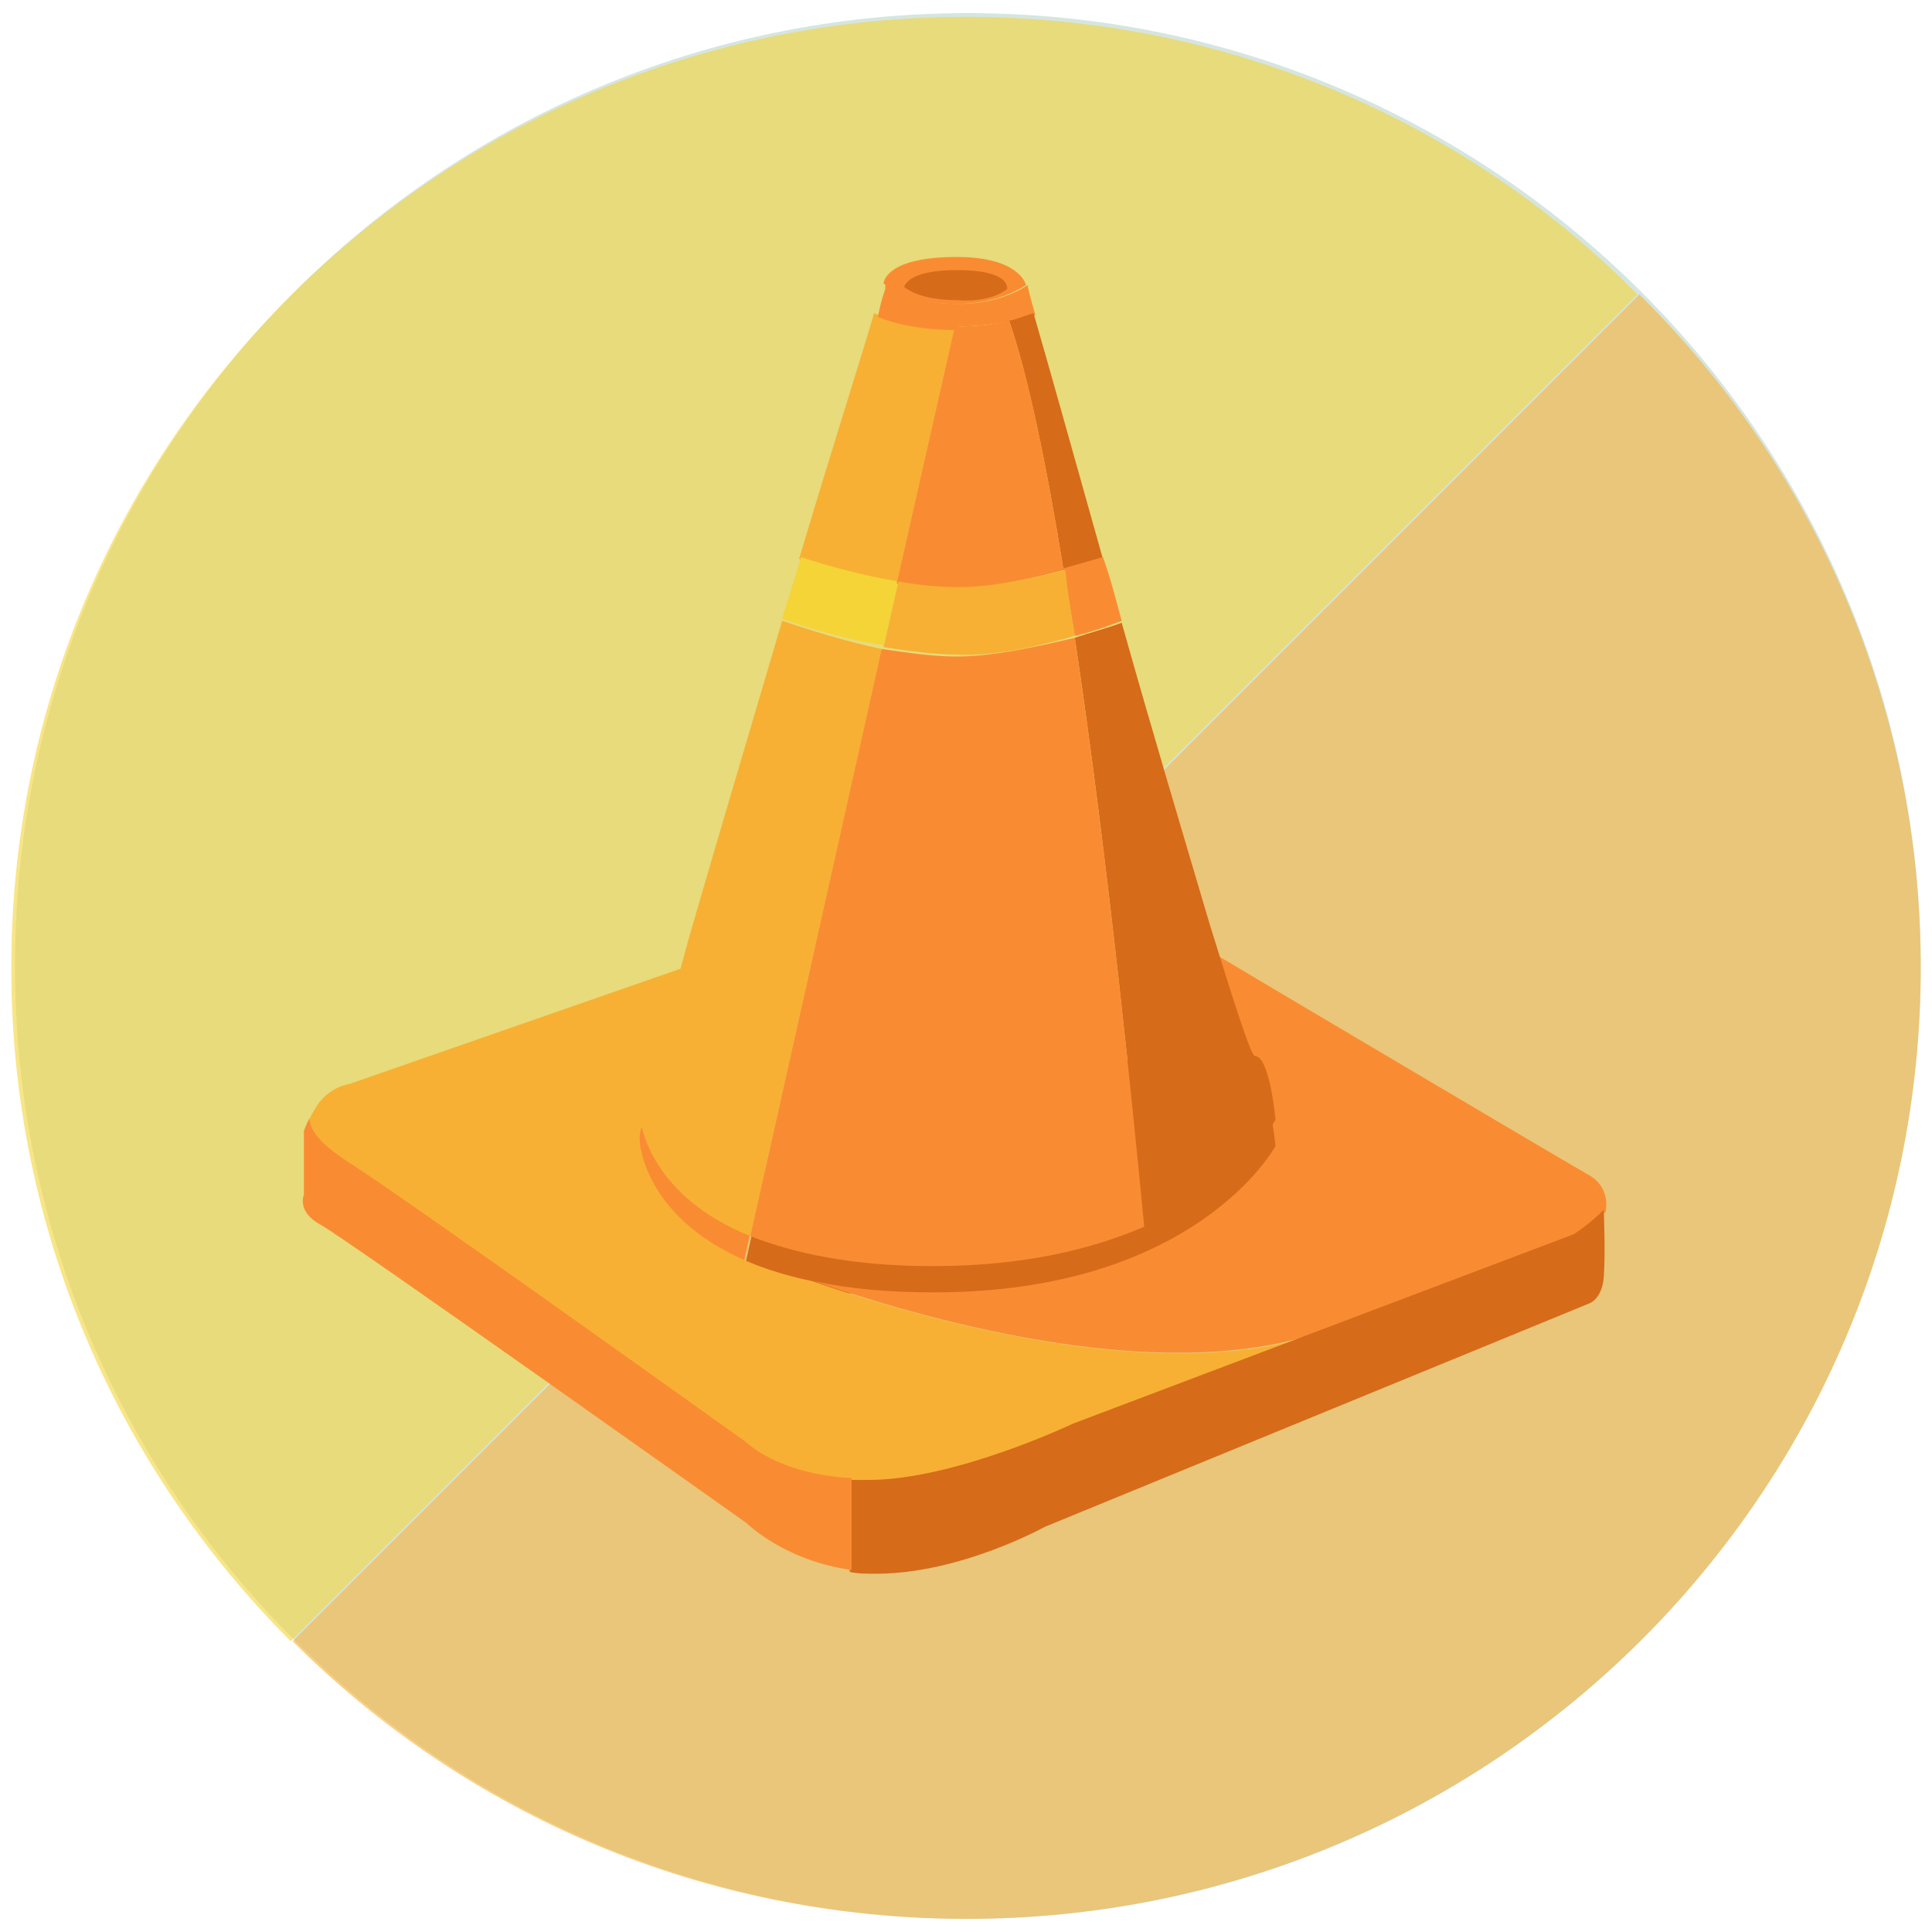
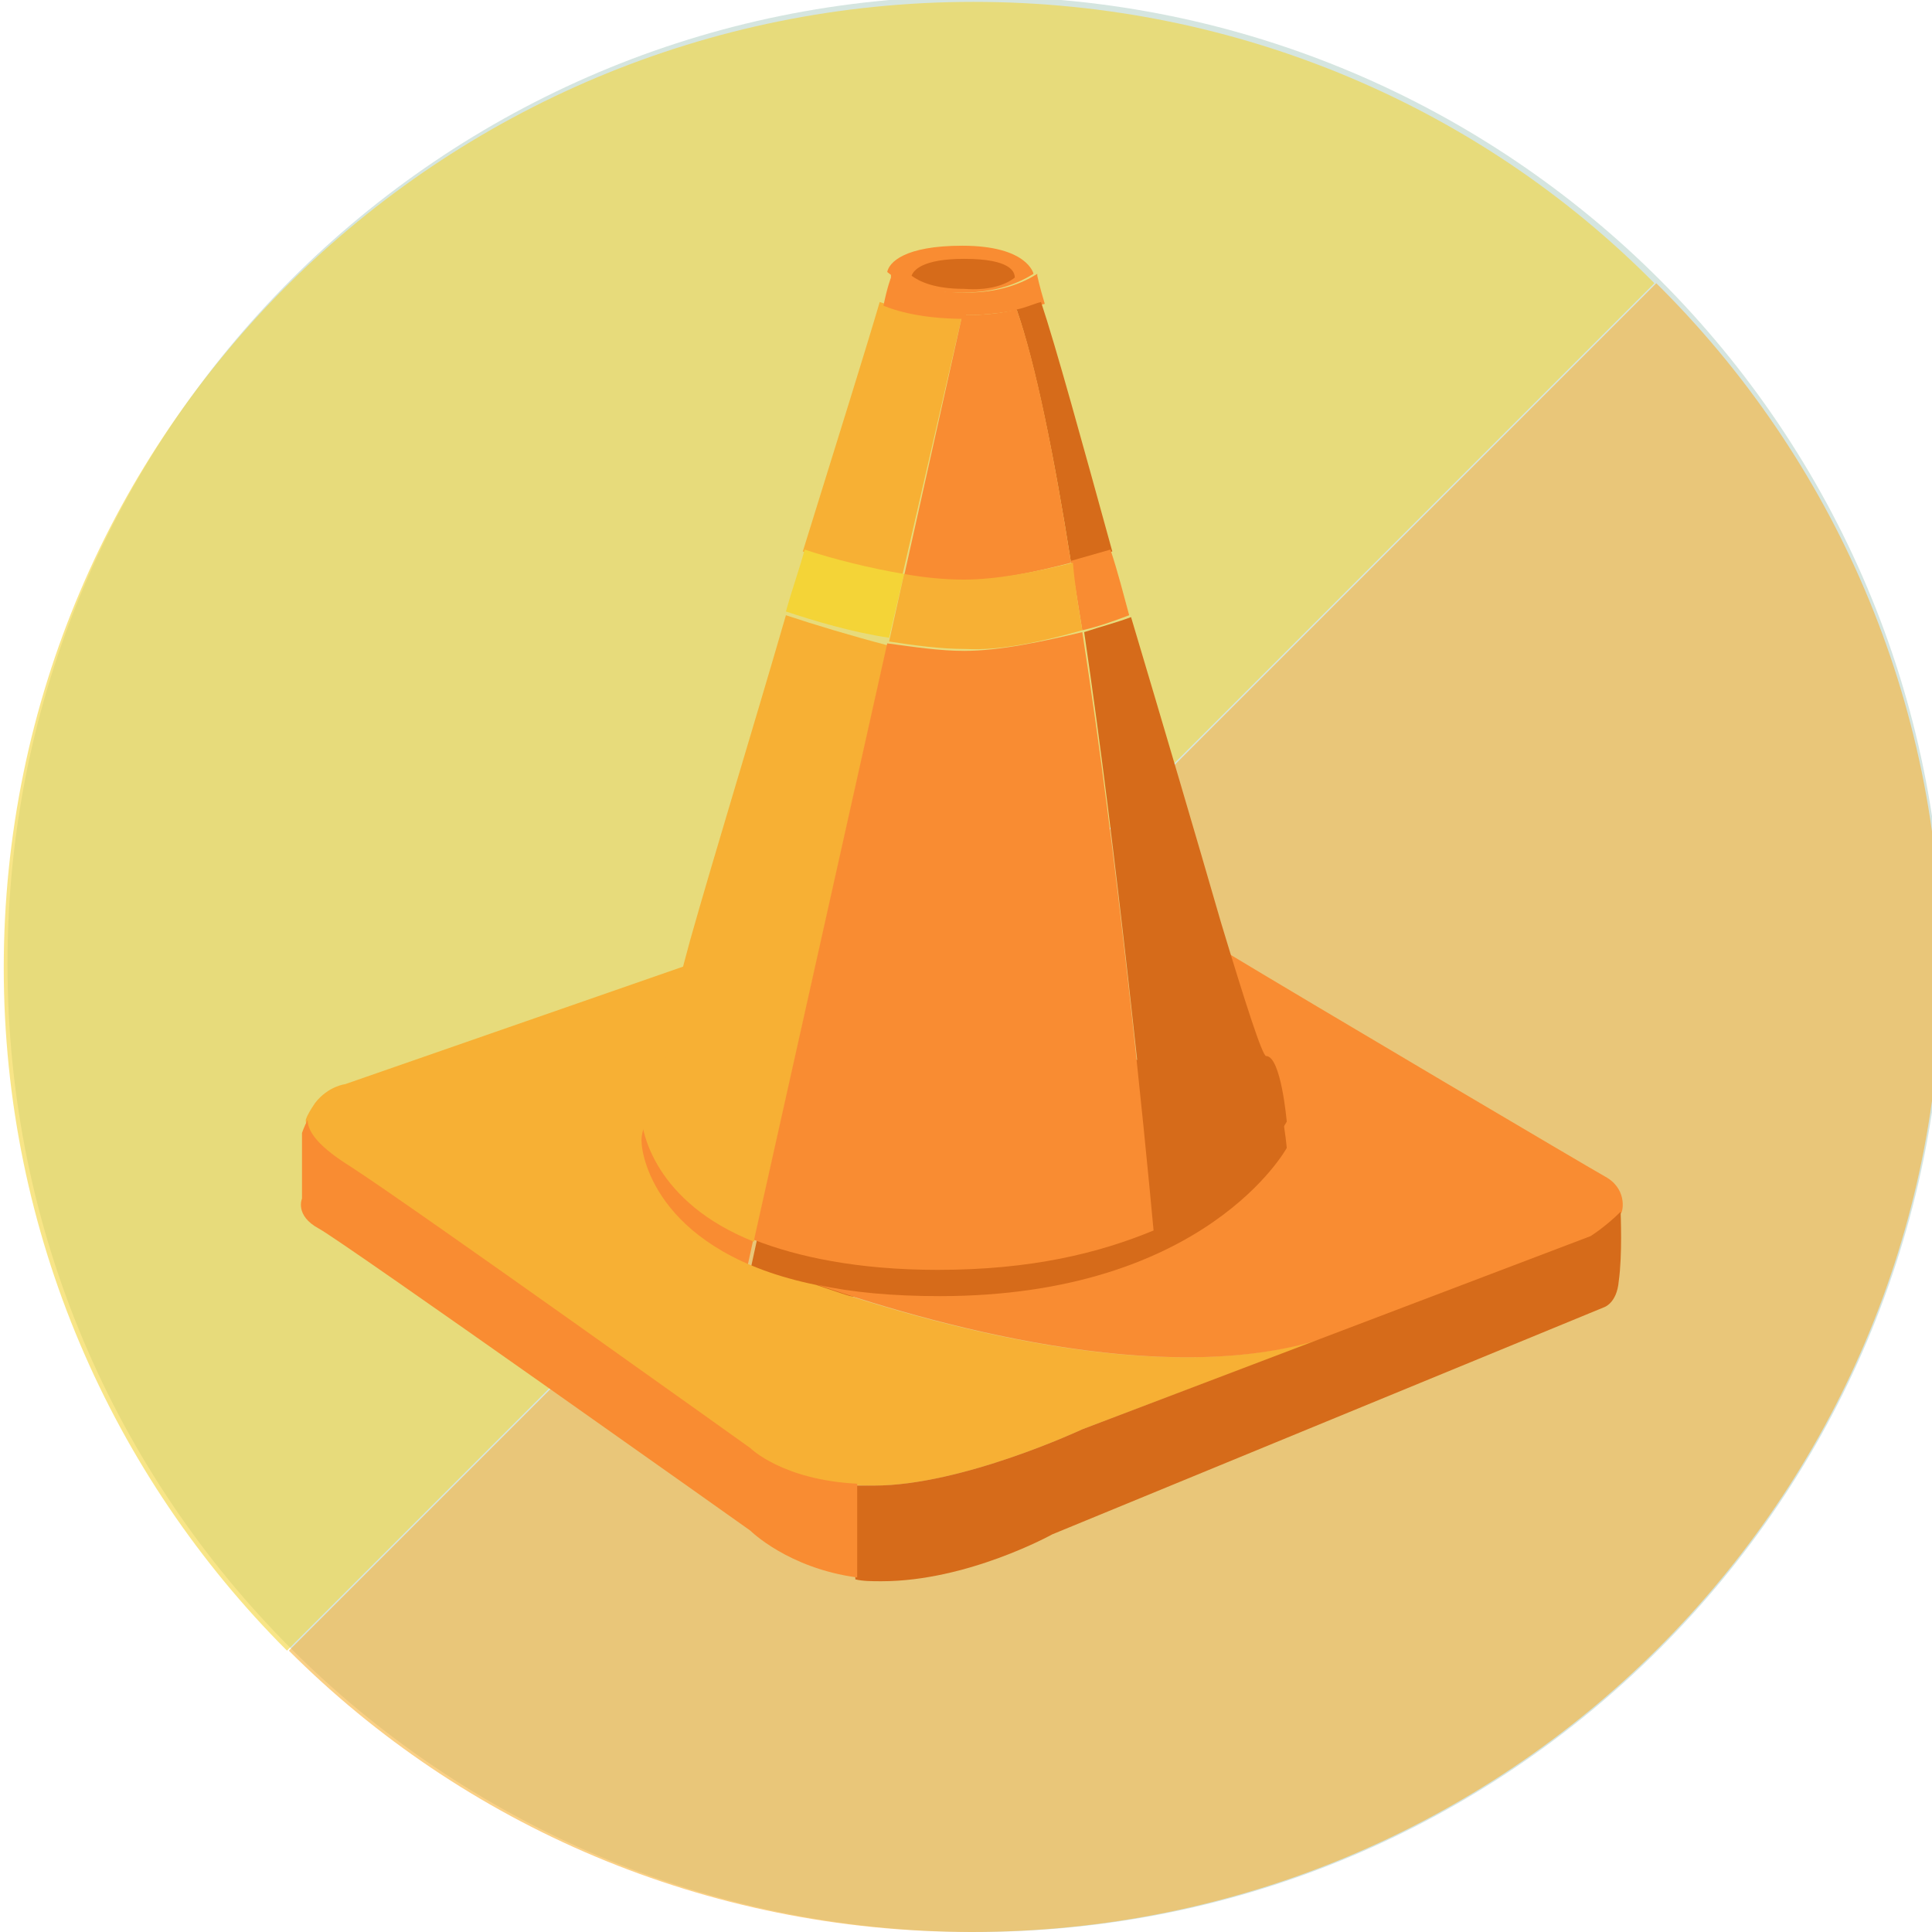
- <svg xmlns="http://www.w3.org/2000/svg" version="1.1" id="Layer_1" x="0px" y="0px" viewBox="-20 21 103 103" style="enable-background:new -20 21 103 103;" xml:space="preserve">
+ <svg xmlns="http://www.w3.org/2000/svg" version="1.1" id="Layer_1" x="0px" y="0px" viewBox="-20 75 103 103" style="enable-background:new -20 75 103 103;" xml:space="preserve">
  <style type="text/css">
	.st0{opacity:0.85;fill:#CEE0DB;enable-background:new    ;}
	.st1{opacity:0.6;}
	.st2{fill:#F4D437;}
	.st3{fill:#F7B034;}
	.st4{fill:#F98C32;}
	.st5{fill:#D66B1A;}
</style>
-   <circle class="st0" cx="31.6" cy="72.5" r="50.8" />
+   <circle class="st0" cx="32" cy="126.4" r="51.6" />
  <g class="st1">
-     <path class="st2" d="M31.5,21.9c-28.1,0-50.9,22.7-50.9,50.7c0,14,5.7,26.7,14.9,35.9l71.8-71.8C58.2,27.5,45.5,21.9,31.5,21.9z" />
-     <path class="st3" d="M67.4,36.7l-71.8,71.8c9.2,9.2,21.9,14.8,35.9,14.8c28.1,0,50.9-22.7,50.9-50.7C82.4,58.6,76.7,45.9,67.4,36.7   z" />
+     <path class="st2" d="M31.9,75.1c-28.5,0-51.7,23-51.7,51.5c0,14.2,5.8,27.1,15.1,36.4l72.9-72.9C59,80.8,46.1,75.1,31.9,75.1z" />
+     <path class="st3" d="M68.3,90.1L-4.6,163c9.3,9.3,22.2,15,36.4,15c28.5,0,51.7-23,51.7-51.5C83.5,112.3,77.7,99.4,68.3,90.1z" />
  </g>
  <g>
-     <path class="st4" d="M11,83.6c0,2.2,3.4,4.2,8.5,5.4L22,77.7C15.5,78.8,11,81,11,83.6z" />
-     <path class="st5" d="M31.7,76.9c-3.5,0-6.8,0.3-9.6,0.8L19.6,89c3.4,0.8,7.6,1.3,12.2,1.3c11.5,0,20.7-3,20.7-6.6   S43.2,76.9,31.7,76.9z" />
+     <path class="st4" d="M11.1,137.7c0,2.2,3.5,4.3,8.6,5.5l2.5-11.5C15.6,132.8,11.1,135.1,11.1,137.7z" />
+     <path class="st5" d="M32.1,130.9c-3.6,0-6.9,0.3-9.7,0.8l-2.5,11.5c3.5,0.8,7.7,1.3,12.4,1.3c11.7,0,21-3,21-6.7   S43.7,130.9,32.1,130.9z" />
  </g>
  <g>
    <g>
-       <path class="st4" d="M34.7,36.2c0,0-0.3-1.5-3.7-1.5c-3.1,0-3.8,0.9-3.9,1.4c0.6,0.5,1.7,1.1,3.9,1.1    C32.7,37.2,33.9,36.7,34.7,36.2z" />
-       <path class="st5" d="M33.7,36.4c0-0.3-0.2-1-2.7-1c-2.2,0-2.7,0.6-2.8,0.9c0.4,0.3,1.2,0.7,2.8,0.7C32.3,37.1,33.2,36.8,33.7,36.4    z" />
+       <path class="st4" d="M35.1,89.6c0,0-0.3-1.5-3.8-1.5c-3.1,0-3.9,0.9-4,1.4c0.6,0.5,1.7,1.1,4,1.1C33.1,90.6,34.3,90.1,35.1,89.6z" />
+       <path class="st5" d="M34.1,89.8c0-0.3-0.2-1-2.7-1c-2.2,0-2.7,0.6-2.8,0.9c0.4,0.3,1.2,0.7,2.8,0.7C32.7,90.5,33.6,90.2,34.1,89.8    z" />
    </g>
    <g>
-       <path class="st3" d="M30.9,38.4c-1.9,0-3.3-0.3-4.3-0.7c-0.7,2.4-2.3,7.4-4,13.1c1.5,0.5,3.4,1,5.2,1.3L30.9,38.4z" />
-       <path class="st4" d="M31.1,37.8L31,38.4h0.1c1.6,0,3-0.3,4.1-0.6c-0.3-1-0.4-1.5-0.4-1.5s0,0,0-0.1c-0.8,0.5-2,1-3.7,1    c-2.2,0-3.3-0.6-3.9-1.1c0,0.2,0,0.3,0,0.3s-0.2,0.5-0.4,1.5c1,0.4,2.4,0.7,4.3,0.7L31.1,37.8z" />
-       <path class="st3" d="M21.7,54.1c-1.8,6.1-3.7,12.5-5,17c-0.8,3-1.4,5-1.4,5.5c-0.1,2.2-1.2,2.5-1.2,3.7c0,0.8,0.7,4.5,5.9,6.6    l7-31.3C25.1,55.2,23.2,54.6,21.7,54.1z" />
-       <path class="st2" d="M27.9,52c-1.8-0.3-3.7-0.8-5.2-1.3c-0.3,1.1-0.7,2.2-1,3.3c1.5,0.5,3.4,1.1,5.4,1.4L27.9,52z" />
+       <path class="st3" d="M31.3,91.8c-1.9,0-3.3-0.3-4.4-0.7c-0.7,2.4-2.3,7.5-4.1,13.3c1.5,0.5,3.5,1,5.3,1.3L31.3,91.8z" />
+       <path class="st4" d="M31.5,91.2l-0.1,0.6h0.1c1.6,0,3-0.3,4.2-0.6c-0.3-1-0.4-1.5-0.4-1.5s0,0,0-0.1c-0.8,0.5-2,1-3.8,1    c-2.2,0-3.3-0.6-4-1.1c0,0.2,0,0.3,0,0.3s-0.2,0.5-0.4,1.5c1,0.4,2.4,0.7,4.4,0.7L31.5,91.2z" />
+       <path class="st3" d="M21.9,107.8c-1.8,6.2-3.8,12.7-5.1,17.3c-0.8,3-1.4,5.1-1.4,5.6c-0.1,2.2-1.2,2.5-1.2,3.8    c0,0.8,0.7,4.6,6,6.7l7.1-31.8C25.4,108.9,23.4,108.3,21.9,107.8z" />
+       <path class="st2" d="M28.2,105.6c-1.8-0.3-3.8-0.8-5.3-1.3c-0.3,1.1-0.7,2.2-1,3.3c1.5,0.5,3.5,1.1,5.5,1.4L28.2,105.6z" />
    </g>
    <g>
-       <path class="st3" d="M23.3,89.3c-8.2-1.7-9.2-6.6-9.2-7.6c0-1.2,1.1-1.5,1.2-3.7c0-0.5,0.6-2.5,1.4-5.5l-18.1,6.3    c0,0-0.9,0.1-1.6,1c-0.2,0.3-0.4,0.6-0.5,0.9c0,0.7,0.7,1.4,2.3,2.5c3.4,2.2,21,14.8,21,14.8s2,2,6.6,2s10.9-3,10.9-3l13.3-5l0,0    C42.4,94.9,30.2,91.7,23.3,89.3z" />
-       <path class="st4" d="M64.8,83.7c-0.9-0.5-15.6-9.2-20.3-12c1.3,4.2,2.2,7,2.4,7c0.8,0,1.1,3.4,1.1,3.4s-4.2,7.8-18.2,7.8    c-2.5,0-4.6-0.2-6.4-0.6c6.9,2.4,19.1,5.6,27.3,2.6l0,0l13.3-5c0,0,0.8-0.5,1.6-1.3l0,0C65.6,85.6,65.9,84.4,64.8,83.7z" />
+       <path class="st3" d="M23.5,143.5c-8.3-1.7-9.3-6.7-9.3-7.7c0-1.2,1.1-1.5,1.2-3.8c0-0.5,0.6-2.5,1.4-5.6l-18.4,6.4    c0,0-0.9,0.1-1.6,1c-0.2,0.3-0.4,0.6-0.5,0.9c0,0.7,0.7,1.4,2.3,2.5c3.5,2.2,21.3,15,21.3,15s2,2,6.7,2s11.1-3,11.1-3l13.5-5.1    l0,0C42.9,149.2,30.5,145.9,23.5,143.5z" />
+       <path class="st4" d="M65.7,137.8c-0.9-0.5-15.8-9.3-20.6-12.2c1.3,4.3,2.2,7.1,2.4,7.1c0.8,0,1.1,3.5,1.1,3.5s-4.3,7.9-18.5,7.9    c-2.5,0-4.7-0.2-6.5-0.6c7,2.4,19.4,5.7,27.7,2.6l0,0l13.5-5.1c0,0,0.8-0.5,1.6-1.3l0,0C66.5,139.7,66.8,138.5,65.7,137.8z" />
    </g>
  </g>
  <g>
-     <path class="st5" d="M38.8,50.8c-1.6-5.7-3-10.7-3.7-13.1c-0.4,0.1-0.8,0.3-1.3,0.4c1,2.9,2,7.7,2.9,13.3   C37.4,51.2,38.1,51,38.8,50.8z" />
-     <path class="st4" d="M36.7,51.4c-0.9-5.6-1.9-10.5-2.9-13.3c-0.8,0.2-1.7,0.3-2.8,0.3h-0.1l-3.1,13.7c1.1,0.2,2.1,0.3,3.2,0.3   C32.8,52.3,34.8,51.9,36.7,51.4z" />
-     <path class="st5" d="M48,80.7c0,0-0.3-3.4-1.1-3.4c-0.2,0-1.1-2.8-2.4-7c-1.3-4.4-3.1-10.4-4.7-16.1c-0.8,0.3-1.6,0.5-2.5,0.8   c1.8,12,3.2,26.1,3.7,31.4C46.2,84,48,80.7,48,80.7z" />
-     <path class="st4" d="M37.3,54.9c0.9-0.2,1.7-0.5,2.5-0.8c-0.3-1.1-0.6-2.3-1-3.4c-0.7,0.2-1.4,0.4-2.1,0.6   C36.9,52.5,37.1,53.7,37.3,54.9z" />
-     <path class="st3" d="M37.3,54.9c-0.2-1.2-0.4-2.4-0.5-3.5c-2,0.5-4,0.9-5.7,0.9c-1,0-2.1-0.1-3.2-0.3l-0.8,3.5   c1.3,0.2,2.7,0.4,4,0.4C32.9,56,35.2,55.5,37.3,54.9z" />
-     <path class="st4" d="M31,56c-1.3,0-2.6-0.2-4-0.4l-7,31.3c2.3,0.9,5.4,1.6,9.7,1.6c4.9,0,8.5-0.9,11.3-2.1   C40.5,81.1,39.1,67,37.3,55C35.2,55.5,32.9,56,31,56z" />
+     <path class="st5" d="M39.3,104.4c-1.6-5.8-3-10.9-3.8-13.3c-0.4,0.1-0.8,0.3-1.3,0.4c1,2.9,2,7.8,2.9,13.5   C37.8,104.8,38.6,104.6,39.3,104.4z" />
+     <path class="st4" d="M37.1,105c-0.9-5.7-1.9-10.7-2.9-13.5c-0.8,0.2-1.7,0.3-2.8,0.3h-0.1l-3.1,13.9c1.1,0.2,2.1,0.3,3.2,0.3   C33.2,105.9,35.2,105.5,37.1,105z" />
+     <path class="st5" d="M48.6,134.8c0,0-0.3-3.5-1.1-3.5c-0.2,0-1.1-2.8-2.4-7.1c-1.3-4.5-3.1-10.6-4.8-16.3c-0.8,0.3-1.6,0.5-2.5,0.8   c1.8,12.2,3.2,26.5,3.8,31.9C46.8,138.1,48.6,134.8,48.6,134.8z" />
+     <path class="st4" d="M37.7,108.6c0.9-0.2,1.7-0.5,2.5-0.8c-0.3-1.1-0.6-2.3-1-3.5c-0.7,0.2-1.4,0.4-2.1,0.6   C37.3,106.1,37.5,107.4,37.7,108.6z" />
+     <path class="st3" d="M37.7,108.6c-0.2-1.2-0.4-2.4-0.5-3.6c-2,0.5-4.1,0.9-5.8,0.9c-1,0-2.1-0.1-3.2-0.3l-0.8,3.6   c1.3,0.2,2.7,0.4,4.1,0.4C33.3,109.7,35.6,109.2,37.7,108.6z" />
+     <path class="st4" d="M31.4,109.7c-1.3,0-2.6-0.2-4.1-0.4l-7.1,31.8c2.3,0.9,5.5,1.6,9.8,1.6c5,0,8.6-0.9,11.5-2.1   c-0.5-5.4-1.9-19.7-3.8-31.9C35.6,109.2,33.3,109.7,31.4,109.7z" />
  </g>
  <g>
-     <path class="st5" d="M65.5,85.5c-0.8,0.8-1.6,1.3-1.6,1.3L37.2,96.9c0,0-6.3,3-10.9,3c-0.3,0-0.7,0-1,0v4.9   c0.4,0.1,0.9,0.1,1.4,0.1c4.5,0,9-2.5,9-2.5l29-11.9c0,0,0.7-0.2,0.8-1.4C65.6,87.7,65.5,85.6,65.5,85.5z" />
-     <path class="st4" d="M19.8,97.9c0,0-17.6-12.6-21-14.8c-1.6-1-2.3-1.8-2.3-2.5c-0.2,0.4-0.3,0.7-0.3,0.7v3.4c0,0-0.4,0.9,0.9,1.6   c1.3,0.7,22.7,15.9,22.7,15.9s2,2,5.6,2.5v-4.9C21.5,99.6,19.8,97.9,19.8,97.9z" />
+     <path class="st5" d="M66.4,139.6c-0.8,0.8-1.6,1.3-1.6,1.3l-27.1,10.3c0,0-6.4,3-11.1,3c-0.3,0-0.7,0-1,0v5   c0.4,0.1,0.9,0.1,1.4,0.1c4.6,0,9.1-2.5,9.1-2.5l29.4-12.1c0,0,0.7-0.2,0.8-1.4C66.5,141.9,66.4,139.7,66.4,139.6z" />
+     <path class="st4" d="M20,152.2c0,0-17.9-12.8-21.3-15c-1.6-1-2.3-1.8-2.3-2.5c-0.2,0.4-0.3,0.7-0.3,0.7v3.5c0,0-0.4,0.9,0.9,1.6   c1.3,0.7,23,16.1,23,16.1s2,2,5.7,2.5v-5C21.7,153.9,20,152.2,20,152.2z" />
  </g>
</svg>
